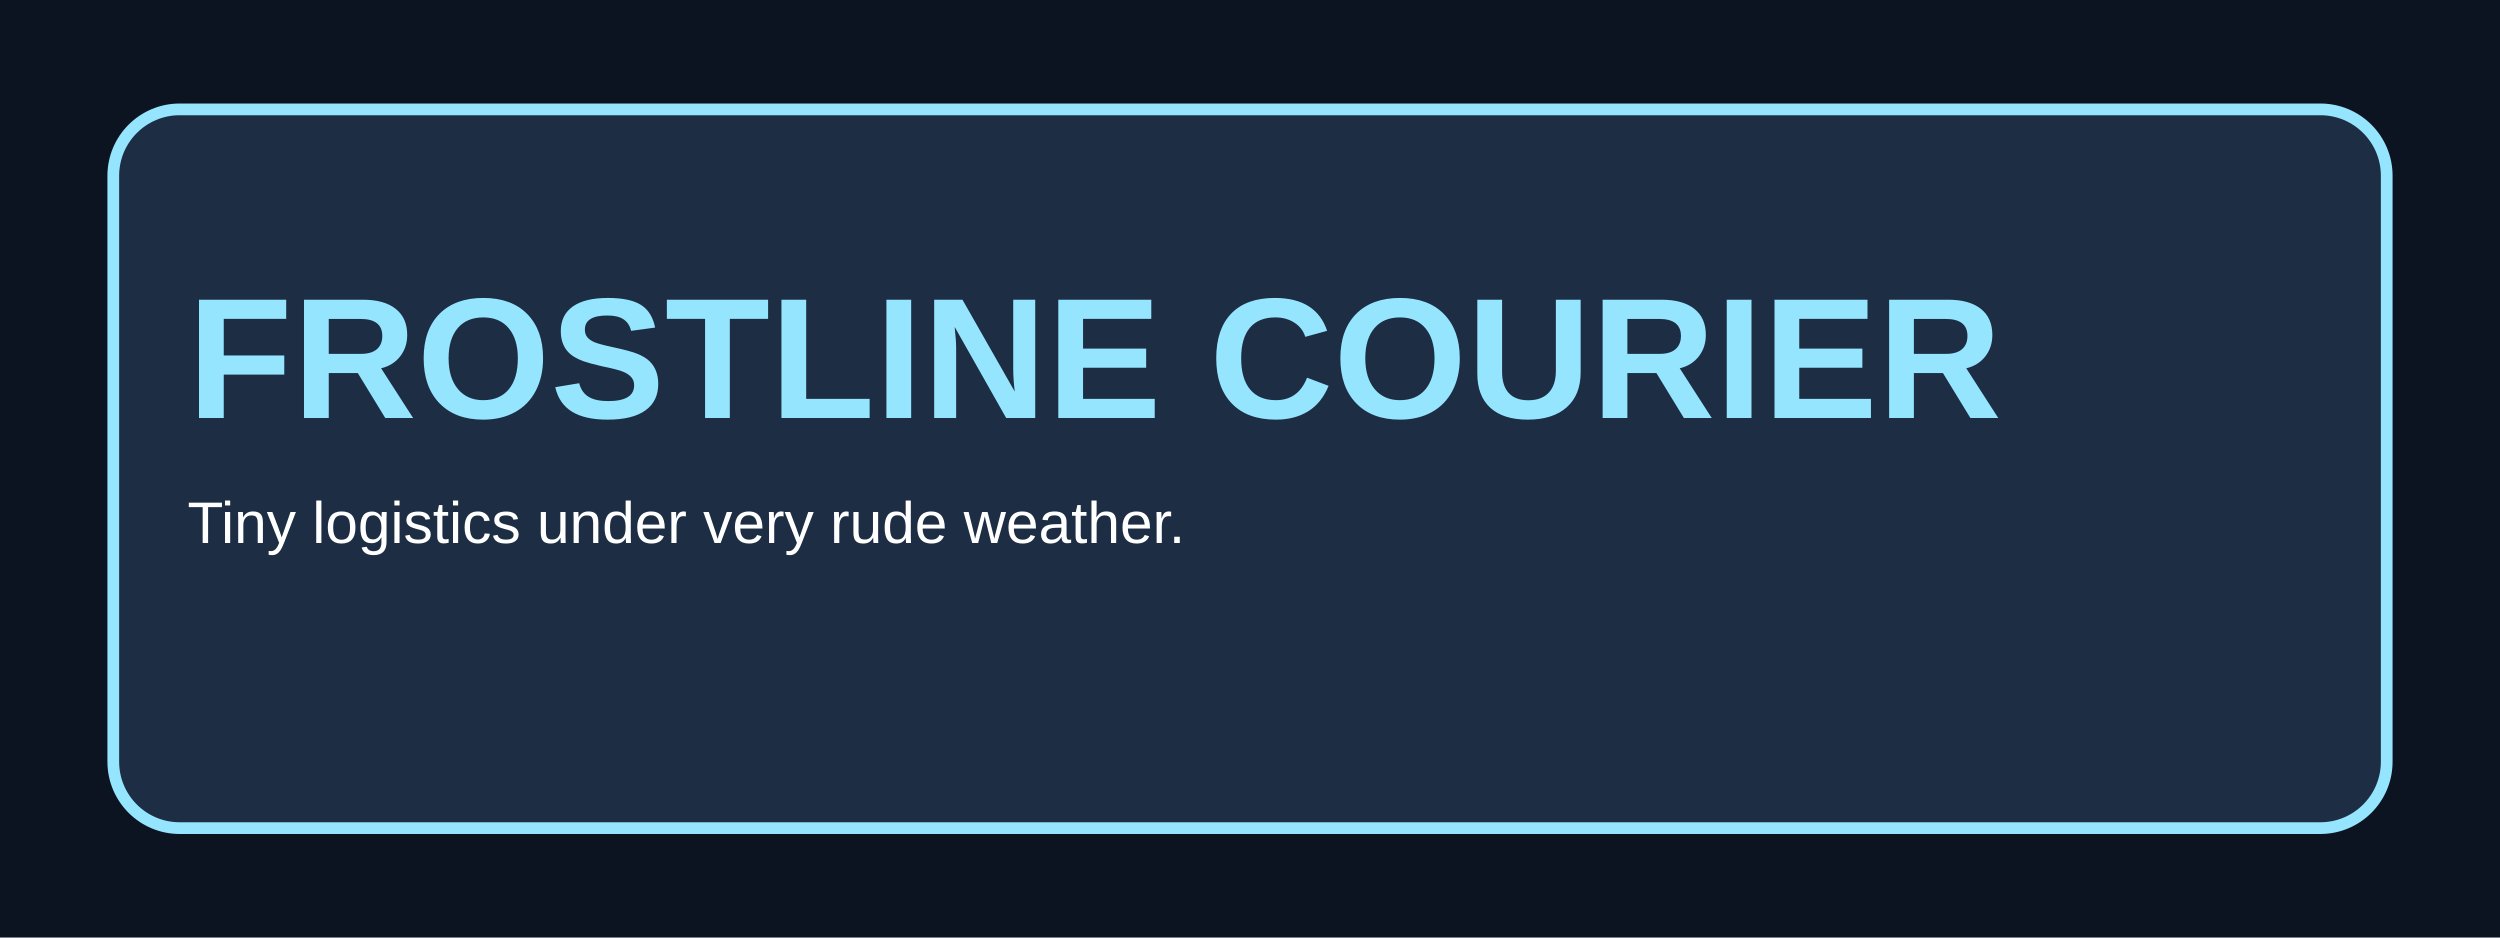
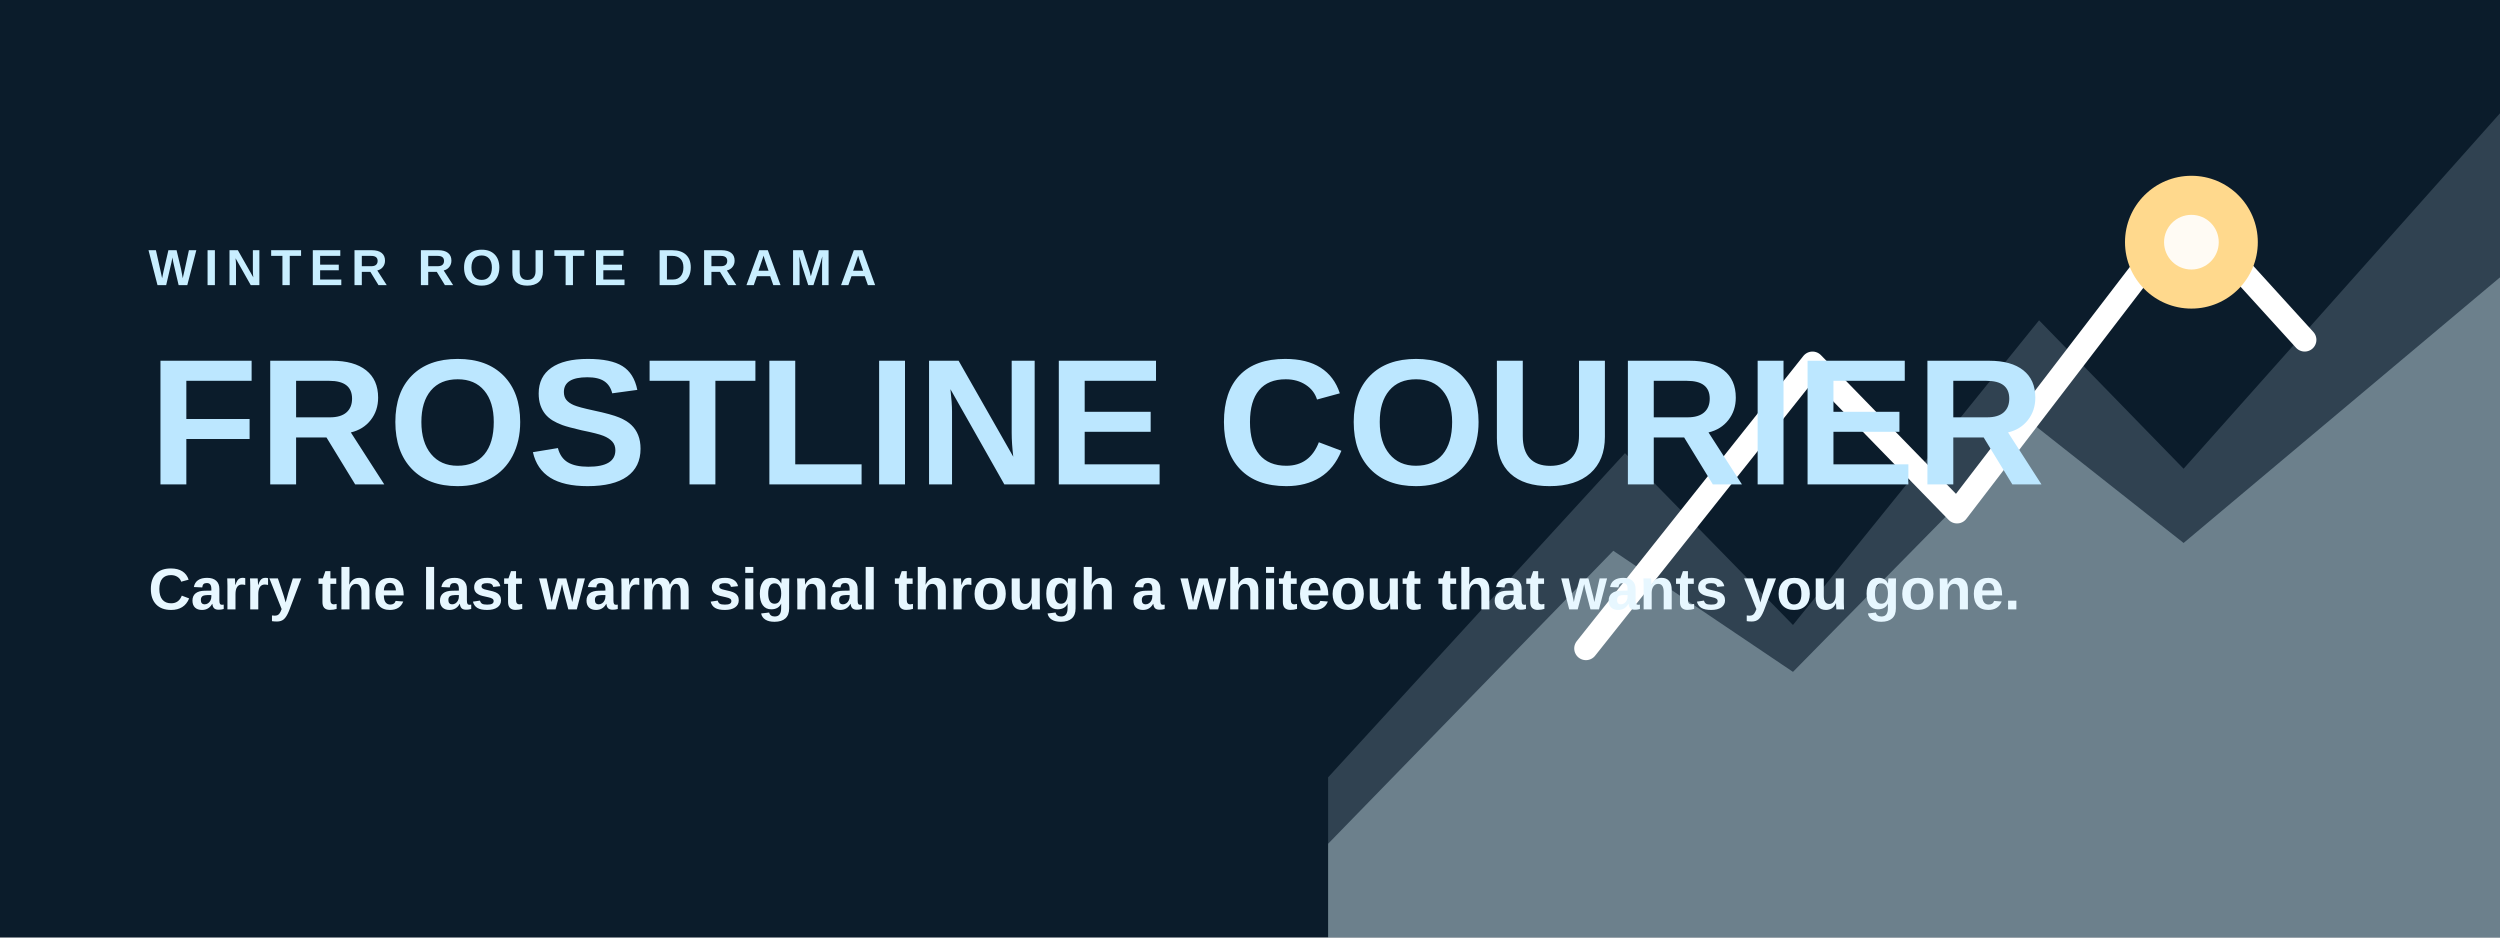
- <svg xmlns="http://www.w3.org/2000/svg" viewBox="0 0 1280 480">
-   <rect width="1280" height="480" fill="#0d1421" />
-   <rect x="58" y="56" width="1164" height="368" rx="34" fill="#1c2d44" stroke="#96e5ff" stroke-width="6" />
-   <text x="96" y="214" fill="#96e5ff" font-size="88" font-family="Segoe UI, Arial" font-weight="700">FROSTLINE COURIER</text>
-   <text x="96" y="278" fill="#ffffff" font-size="30" font-family="Segoe UI, Arial">Tiny logistics under very rude weather.</text>
+ <svg xmlns="http://www.w3.org/2000/svg" viewBox="0 0 1280 480" role="img" aria-label="Frostline Courier banner art">
+   <rect width="1280" height="480" fill="#0b1c2b" />
+   <path d="M680 398 832 232l86 88 126-156 74 76 162-182v422H680z" fill="#d9f1ff" opacity="0.18" />
+   <path d="M680 432 826 282l92 62 124-126 76 60 162-136v338H680z" fill="#dff8ff" opacity="0.34" />
+   <path d="M812 332 928 186l74 76 118-154 60 66" fill="none" stroke="#ffffff" stroke-width="12" stroke-linecap="round" stroke-linejoin="round" />
+   <circle cx="1122" cy="124" r="34" fill="#ffd98d" />
+   <circle cx="1122" cy="124" r="14" fill="#ffffff" opacity="0.9" />
+   <text x="76" y="146" fill="#c8eeff" font-size="26" font-family="Segoe UI, Arial, sans-serif" font-weight="800" letter-spacing="4">WINTER ROUTE DRAMA</text>
+   <text x="76" y="248" fill="#bce7ff" font-size="92" font-family="Segoe UI, Arial, sans-serif" font-weight="900">FROSTLINE COURIER</text>
+   <text x="76" y="312" fill="#e7f7ff" font-size="30" font-family="Segoe UI, Arial, sans-serif" font-weight="600">Carry the last warm signal through a whiteout that wants you gone.</text>
</svg>
